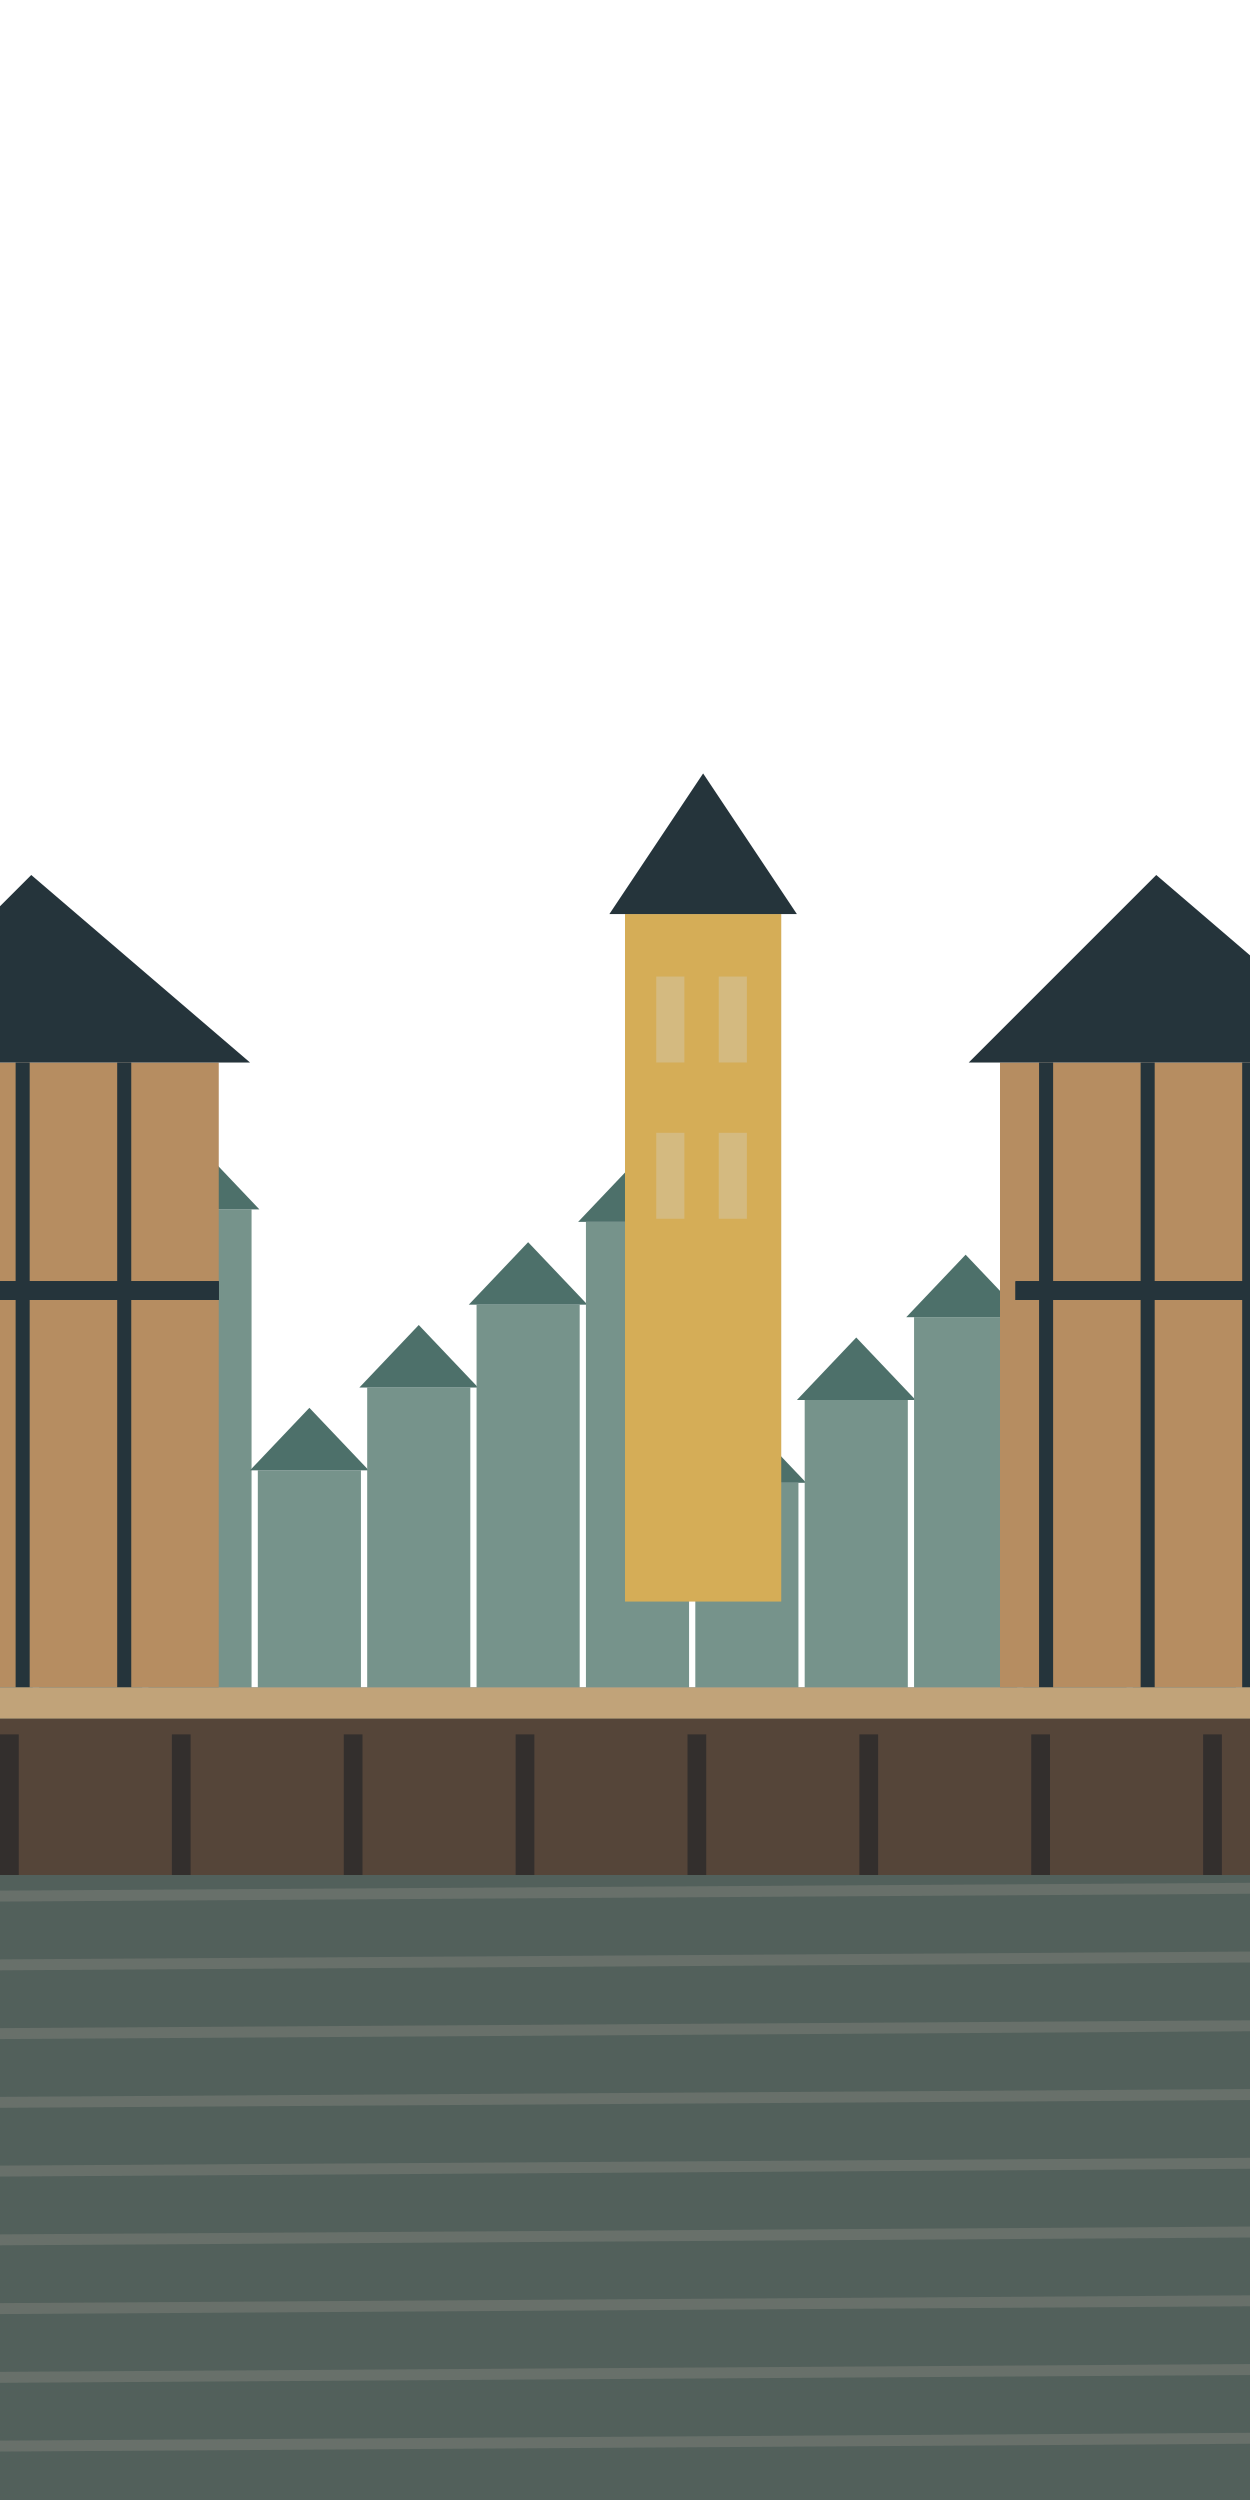
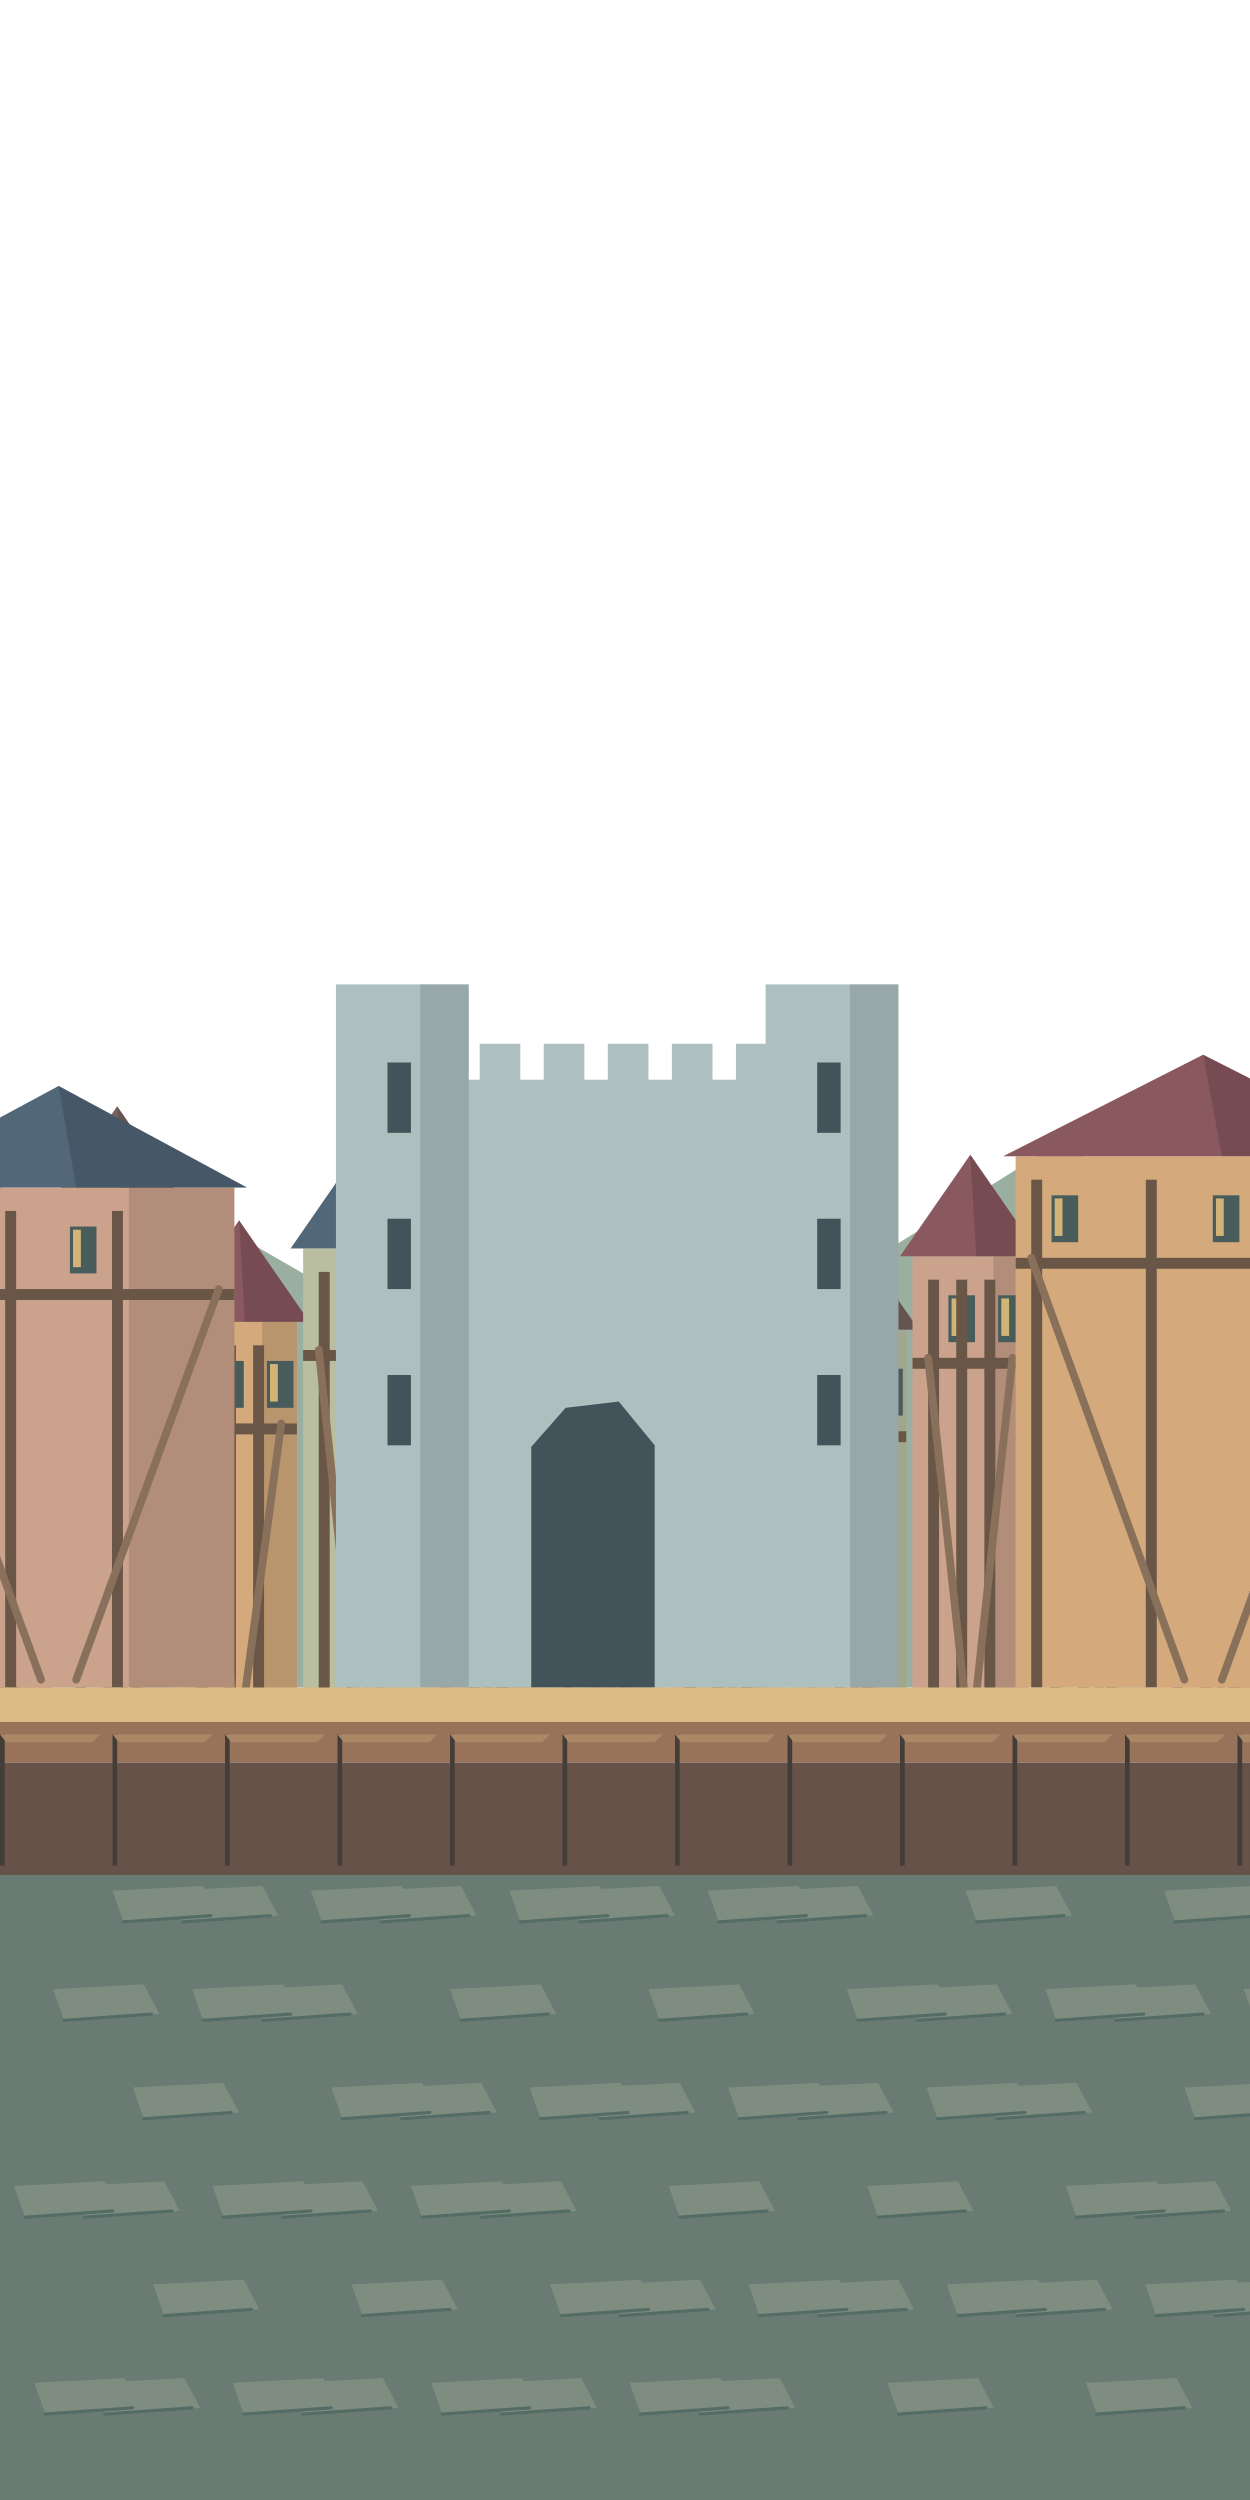
<svg xmlns="http://www.w3.org/2000/svg" width="800" height="1600" viewBox="0 0 800 1600">
-   <rect x="-45" y="880" width="66" height="200" fill="#76938b" />
-   <polygon points="-50,880 -12,840 26,880" fill="#4d706a" />
-   <rect x="25" y="827" width="66" height="253" fill="#76938b" />
-   <polygon points="20,827 58,787 96,827" fill="#4d706a" />
-   <rect x="95" y="774" width="66" height="306" fill="#76938b" />
-   <polygon points="90,774 128,734 166,774" fill="#4d706a" />
-   <rect x="165" y="941" width="66" height="139" fill="#76938b" />
-   <polygon points="160,941 198,901 236,941" fill="#4d706a" />
-   <rect x="235" y="888" width="66" height="192" fill="#76938b" />
-   <polygon points="230,888 268,848 306,888" fill="#4d706a" />
-   <rect x="305" y="835" width="66" height="245" fill="#76938b" />
-   <polygon points="300,835 338,795 376,835" fill="#4d706a" />
-   <rect x="375" y="782" width="66" height="298" fill="#76938b" />
-   <polygon points="370,782 408,742 446,782" fill="#4d706a" />
-   <rect x="445" y="949" width="66" height="131" fill="#76938b" />
-   <polygon points="440,949 478,909 516,949" fill="#4d706a" />
-   <rect x="515" y="896" width="66" height="184" fill="#76938b" />
-   <polygon points="510,896 548,856 586,896" fill="#4d706a" />
-   <rect x="585" y="843" width="66" height="237" fill="#76938b" />
-   <polygon points="580,843 618,803 656,843" fill="#4d706a" />
-   <rect x="655" y="790" width="66" height="290" fill="#76938b" />
-   <polygon points="650,790 688,750 726,790" fill="#4d706a" />
-   <rect x="725" y="957" width="66" height="123" fill="#76938b" />
-   <polygon points="720,957 758,917 796,957" fill="#4d706a" />
-   <rect x="795" y="904" width="66" height="176" fill="#76938b" />
-   <polygon points="790,904 828,864 866,904" fill="#4d706a" />
-   <rect x="400" y="585" width="100" height="440" fill="#d5ad57" />
-   <polygon points="390,585 450,495 510,585" fill="#25343b" />
-   <rect x="420" y="625" width="18" height="55" fill="#d4ba80" />
-   <rect x="460" y="625" width="18" height="55" fill="#d4ba80" />
-   <rect x="420" y="725" width="18" height="55" fill="#d4ba80" />
-   <rect x="460" y="725" width="18" height="55" fill="#d4ba80" />
-   <rect x="-80" y="680" width="220" height="400" fill="#b68d61" />
-   <polygon points="-100,680 20,560 160,680" fill="#25343b" />
-   <rect x="-55" y="680" width="9" height="400" fill="#25343b" />
-   <rect x="-70" y="820" width="210" height="12" fill="#25343b" />
-   <rect x="10" y="680" width="9" height="400" fill="#25343b" />
-   <rect x="-70" y="820" width="210" height="12" fill="#25343b" />
-   <rect x="75" y="680" width="9" height="400" fill="#25343b" />
-   <rect x="-70" y="820" width="210" height="12" fill="#25343b" />
-   <rect x="640" y="680" width="220" height="400" fill="#b68d61" />
-   <polygon points="620,680 740,560 880,680" fill="#25343b" />
-   <rect x="665" y="680" width="9" height="400" fill="#25343b" />
-   <rect x="650" y="820" width="210" height="12" fill="#25343b" />
-   <rect x="730" y="680" width="9" height="400" fill="#25343b" />
-   <rect x="650" y="820" width="210" height="12" fill="#25343b" />
-   <rect x="795" y="680" width="9" height="400" fill="#25343b" />
-   <rect x="650" y="820" width="210" height="12" fill="#25343b" />
-   <rect x="0" y="1080" width="800" height="520" fill="#52605b" />
-   <rect x="0" y="1080" width="800" height="20" fill="#c1a379" />
-   <rect x="0" y="1100" width="800" height="100" fill="#554539" />
-   <rect x="0" y="1110" width="12" height="90" fill="#332f2d" />
-   <rect x="110" y="1110" width="12" height="90" fill="#332f2d" />
-   <rect x="220" y="1110" width="12" height="90" fill="#332f2d" />
-   <rect x="330" y="1110" width="12" height="90" fill="#332f2d" />
-   <rect x="440" y="1110" width="12" height="90" fill="#332f2d" />
-   <rect x="550" y="1110" width="12" height="90" fill="#332f2d" />
-   <rect x="660" y="1110" width="12" height="90" fill="#332f2d" />
-   <rect x="770" y="1110" width="12" height="90" fill="#332f2d" />
-   <polygon points="0,1210 800,1205 800,1212 0,1217" fill="#68706a" />
-   <polygon points="0,1254 800,1249 800,1256 0,1261" fill="#68706a" />
-   <polygon points="0,1298 800,1293 800,1300 0,1305" fill="#68706a" />
-   <polygon points="0,1342 800,1337 800,1344 0,1349" fill="#68706a" />
-   <polygon points="0,1386 800,1381 800,1388 0,1393" fill="#68706a" />
-   <polygon points="0,1430 800,1425 800,1432 0,1437" fill="#68706a" />
-   <polygon points="0,1474 800,1469 800,1476 0,1481" fill="#68706a" />
-   <polygon points="0,1518 800,1513 800,1520 0,1525" fill="#68706a" />
-   <polygon points="0,1562 800,1557 800,1564 0,1569" fill="#68706a" />
+   <polygon points="0,870 90,755 220,830 370,700 520,830 680,730 800,820 800,1080 0,1080" fill="#9bafa0" />
+   <rect x="-40" y="820" width="74" height="270" fill="#cba28b" />
+   <polygon points="11.8,820 34,820 34,1090 11.8,1090" fill="#00000020" />
+   <polygon points="-48,820 -3,755 42,820" fill="#526778" />
+   <polygon points="-3,755 42,820 0.7,820" fill="#00000025" />
+   <rect x="-30" y="835" width="7" height="255" fill="#695647" />
+   <rect x="-17" y="845" width="17" height="30" fill="#475c5b" />
+   <rect x="-15" y="847" width="5" height="24" fill="#d2b477" />
+   <rect x="-12" y="835" width="7" height="255" fill="#695647" />
+   <rect x="14.82" y="845" width="17" height="30" fill="#475c5b" />
+   <rect x="16.82" y="847" width="5" height="24" fill="#d2b477" />
+   <rect x="6" y="835" width="7" height="255" fill="#695647" />
+   <rect x="-40" y="885" width="74" height="7" fill="#695647" />
+   <path d="M-30 885L-6.7 1085M24 885L0.7 1085" fill="none" stroke="#89705b" stroke-width="5" stroke-linecap="round" stroke-linejoin="round" />
+   <rect x="38" y="773" width="74" height="317" fill="#b4c7ba" />
+   <polygon points="89.8,773 112,773 112,1090 89.8,1090" fill="#00000020" />
+   <polygon points="30,773 75,708 120,773" fill="#77625f" />
+   <polygon points="75,708 120,773 78.7,773" fill="#00000025" />
+   <rect x="48" y="788" width="7" height="302" fill="#695647" />
+   <rect x="61" y="798" width="17" height="30" fill="#475c5b" />
+   <rect x="63" y="800" width="5" height="24" fill="#d2b477" />
+   <rect x="66" y="788" width="7" height="302" fill="#695647" />
+   <rect x="92.82" y="798" width="17" height="30" fill="#475c5b" />
+   <rect x="94.82" y="800" width="5" height="24" fill="#d2b477" />
+   <rect x="84" y="788" width="7" height="302" fill="#695647" />
+   <rect x="38" y="838" width="74" height="7" fill="#695647" />
+   <path d="M48 838L71.3 1085M102 838L78.7 1085" fill="none" stroke="#89705b" stroke-width="5" stroke-linecap="round" stroke-linejoin="round" />
+   <rect x="116" y="846" width="74" height="244" fill="#d4aa7d" />
+   <polygon points="167.8,846 190,846 190,1090 167.8,1090" fill="#00000020" />
+   <polygon points="108,846 153,781 198,846" fill="#8a5960" />
+   <polygon points="153,781 198,846 156.7,846" fill="#00000025" />
+   <rect x="126" y="861" width="7" height="229" fill="#695647" />
+   <rect x="139" y="871" width="17" height="30" fill="#475c5b" />
+   <rect x="141" y="873" width="5" height="24" fill="#d2b477" />
+   <rect x="144" y="861" width="7" height="229" fill="#695647" />
+   <rect x="170.82" y="871" width="17" height="30" fill="#475c5b" />
+   <rect x="172.82" y="873" width="5" height="24" fill="#d2b477" />
+   <rect x="162" y="861" width="7" height="229" fill="#695647" />
+   <rect x="116" y="911" width="74" height="7" fill="#695647" />
+   <path d="M126 911L149.3 1085M180 911L156.7 1085" fill="none" stroke="#89705b" stroke-width="5" stroke-linecap="round" stroke-linejoin="round" />
+   <rect x="194" y="799" width="74" height="291" fill="#b9bea1" />
+   <polygon points="245.8,799 268,799 268,1090 245.8,1090" fill="#00000020" />
+   <polygon points="186,799 231,734 276,799" fill="#526778" />
+   <polygon points="231,734 276,799 234.7,799" fill="#00000025" />
+   <rect x="204" y="814" width="7" height="276" fill="#695647" />
+   <rect x="217" y="824" width="17" height="30" fill="#475c5b" />
+   <rect x="219" y="826" width="5" height="24" fill="#d2b477" />
+   <rect x="222" y="814" width="7" height="276" fill="#695647" />
+   <rect x="248.82" y="824" width="17" height="30" fill="#475c5b" />
+   <rect x="250.82" y="826" width="5" height="24" fill="#d2b477" />
+   <rect x="240" y="814" width="7" height="276" fill="#695647" />
+   <rect x="194" y="864" width="74" height="7" fill="#695647" />
+   <path d="M204 864L227.3 1085M258 864L234.7 1085" fill="none" stroke="#89705b" stroke-width="5" stroke-linecap="round" stroke-linejoin="round" />
+   <rect x="272" y="872" width="74" height="218" fill="#cba28b" />
+   <polygon points="323.8,872 346,872 346,1090 323.8,1090" fill="#00000020" />
+   <polygon points="264,872 309,807 354,872" fill="#77625f" />
+   <polygon points="309,807 354,872 312.7,872" fill="#00000025" />
+   <rect x="282" y="887" width="7" height="203" fill="#695647" />
+   <rect x="295" y="897" width="17" height="30" fill="#475c5b" />
+   <rect x="297" y="899" width="5" height="24" fill="#d2b477" />
+   <rect x="300" y="887" width="7" height="203" fill="#695647" />
+   <rect x="326.82" y="897" width="17" height="30" fill="#475c5b" />
+   <rect x="328.82" y="899" width="5" height="24" fill="#d2b477" />
+   <rect x="318" y="887" width="7" height="203" fill="#695647" />
+   <rect x="272" y="937" width="74" height="7" fill="#695647" />
+   <path d="M282 937L305.3 1085M336 937L312.7 1085" fill="none" stroke="#89705b" stroke-width="5" stroke-linecap="round" stroke-linejoin="round" />
+   <rect x="350" y="825" width="74" height="265" fill="#b4c7ba" />
+   <polygon points="401.8,825 424,825 424,1090 401.8,1090" fill="#00000020" />
+   <polygon points="342,825 387,760 432,825" fill="#8a5960" />
+   <polygon points="387,760 432,825 390.7,825" fill="#00000025" />
+   <rect x="360" y="840" width="7" height="250" fill="#695647" />
+   <rect x="373" y="850" width="17" height="30" fill="#475c5b" />
+   <rect x="375" y="852" width="5" height="24" fill="#d2b477" />
+   <rect x="378" y="840" width="7" height="250" fill="#695647" />
+   <rect x="404.82" y="850" width="17" height="30" fill="#475c5b" />
+   <rect x="406.82" y="852" width="5" height="24" fill="#d2b477" />
+   <rect x="396" y="840" width="7" height="250" fill="#695647" />
+   <rect x="350" y="890" width="74" height="7" fill="#695647" />
+   <path d="M360 890L383.3 1085M414 890L390.7 1085" fill="none" stroke="#89705b" stroke-width="5" stroke-linecap="round" stroke-linejoin="round" />
+   <rect x="428" y="778" width="74" height="312" fill="#d4aa7d" />
+   <polygon points="479.8,778 502,778 502,1090 479.8,1090" fill="#00000020" />
+   <polygon points="420,778 465,713 510,778" fill="#526778" />
+   <polygon points="465,713 510,778 468.7,778" fill="#00000025" />
+   <rect x="438" y="793" width="7" height="297" fill="#695647" />
+   <rect x="451" y="803" width="17" height="30" fill="#475c5b" />
+   <rect x="453" y="805" width="5" height="24" fill="#d2b477" />
+   <rect x="456" y="793" width="7" height="297" fill="#695647" />
+   <rect x="482.82" y="803" width="17" height="30" fill="#475c5b" />
+   <rect x="484.82" y="805" width="5" height="24" fill="#d2b477" />
+   <rect x="474" y="793" width="7" height="297" fill="#695647" />
+   <rect x="428" y="843" width="74" height="7" fill="#695647" />
+   <path d="M438 843L461.3 1085M492 843L468.7 1085" fill="none" stroke="#89705b" stroke-width="5" stroke-linecap="round" stroke-linejoin="round" />
+   <rect x="506" y="851" width="74" height="239" fill="#b9bea1" />
+   <polygon points="557.8,851 580,851 580,1090 557.8,1090" fill="#00000020" />
+   <polygon points="498,851 543,786 588,851" fill="#77625f" />
+   <polygon points="543,786 588,851 546.7,851" fill="#00000025" />
+   <rect x="516" y="866" width="7" height="224" fill="#695647" />
+   <rect x="529" y="876" width="17" height="30" fill="#475c5b" />
+   <rect x="531" y="878" width="5" height="24" fill="#d2b477" />
+   <rect x="534" y="866" width="7" height="224" fill="#695647" />
+   <rect x="560.82" y="876" width="17" height="30" fill="#475c5b" />
+   <rect x="562.82" y="878" width="5" height="24" fill="#d2b477" />
+   <rect x="552" y="866" width="7" height="224" fill="#695647" />
+   <rect x="506" y="916" width="74" height="7" fill="#695647" />
+   <path d="M516 916L539.3 1085M570 916L546.7 1085" fill="none" stroke="#89705b" stroke-width="5" stroke-linecap="round" stroke-linejoin="round" />
+   <rect x="584" y="804" width="74" height="286" fill="#cba28b" />
+   <polygon points="635.8,804 658,804 658,1090 635.8,1090" fill="#00000020" />
+   <polygon points="576,804 621,739 666,804" fill="#8a5960" />
+   <polygon points="621,739 666,804 624.7,804" fill="#00000025" />
+   <rect x="594" y="819" width="7" height="271" fill="#695647" />
+   <rect x="607" y="829" width="17" height="30" fill="#475c5b" />
+   <rect x="609" y="831" width="5" height="24" fill="#d2b477" />
+   <rect x="612" y="819" width="7" height="271" fill="#695647" />
+   <rect x="638.82" y="829" width="17" height="30" fill="#475c5b" />
+   <rect x="640.82" y="831" width="5" height="24" fill="#d2b477" />
+   <rect x="630" y="819" width="7" height="271" fill="#695647" />
+   <rect x="584" y="869" width="74" height="7" fill="#695647" />
+   <path d="M594 869L617.3 1085M648 869L624.7 1085" fill="none" stroke="#89705b" stroke-width="5" stroke-linecap="round" stroke-linejoin="round" />
+   <rect x="662" y="877" width="74" height="213" fill="#b4c7ba" />
+   <polygon points="713.8,877 736,877 736,1090 713.8,1090" fill="#00000020" />
+   <polygon points="654,877 699,812 744,877" fill="#526778" />
+   <polygon points="699,812 744,877 702.7,877" fill="#00000025" />
+   <rect x="672" y="892" width="7" height="198" fill="#695647" />
+   <rect x="685" y="902" width="17" height="30" fill="#475c5b" />
+   <rect x="687" y="904" width="5" height="24" fill="#d2b477" />
+   <rect x="690" y="892" width="7" height="198" fill="#695647" />
+   <rect x="716.82" y="902" width="17" height="30" fill="#475c5b" />
+   <rect x="718.82" y="904" width="5" height="24" fill="#d2b477" />
+   <rect x="708" y="892" width="7" height="198" fill="#695647" />
+   <rect x="662" y="942" width="74" height="7" fill="#695647" />
+   <path d="M672 942L695.3 1085M726 942L702.7 1085" fill="none" stroke="#89705b" stroke-width="5" stroke-linecap="round" stroke-linejoin="round" />
+   <rect x="740" y="830" width="74" height="260" fill="#d4aa7d" />
+   <polygon points="791.8,830 814,830 814,1090 791.8,1090" fill="#00000020" />
+   <polygon points="732,830 777,765 822,830" fill="#77625f" />
+   <polygon points="777,765 822,830 780.7,830" fill="#00000025" />
+   <rect x="750" y="845" width="7" height="245" fill="#695647" />
+   <rect x="763" y="855" width="17" height="30" fill="#475c5b" />
+   <rect x="765" y="857" width="5" height="24" fill="#d2b477" />
+   <rect x="768" y="845" width="7" height="245" fill="#695647" />
+   <rect x="794.82" y="855" width="17" height="30" fill="#475c5b" />
+   <rect x="796.82" y="857" width="5" height="24" fill="#d2b477" />
+   <rect x="786" y="845" width="7" height="245" fill="#695647" />
+   <rect x="740" y="895" width="74" height="7" fill="#695647" />
+   <path d="M750 895L773.3 1085M804 895L780.7 1085" fill="none" stroke="#89705b" stroke-width="5" stroke-linecap="round" stroke-linejoin="round" />
+   <rect x="818" y="783" width="74" height="307" fill="#b9bea1" />
+   <polygon points="869.8,783 892,783 892,1090 869.8,1090" fill="#00000020" />
+   <polygon points="810,783 855,718 900,783" fill="#8a5960" />
+   <polygon points="855,718 900,783 858.7,783" fill="#00000025" />
+   <rect x="828" y="798" width="7" height="292" fill="#695647" />
+   <rect x="841" y="808" width="17" height="30" fill="#475c5b" />
+   <rect x="843" y="810" width="5" height="24" fill="#d2b477" />
+   <rect x="846" y="798" width="7" height="292" fill="#695647" />
+   <rect x="872.82" y="808" width="17" height="30" fill="#475c5b" />
+   <rect x="874.82" y="810" width="5" height="24" fill="#d2b477" />
+   <rect x="864" y="798" width="7" height="292" fill="#695647" />
+   <rect x="818" y="848" width="74" height="7" fill="#695647" />
+   <path d="M828 848L851.3 1085M882 848L858.7 1085" fill="none" stroke="#89705b" stroke-width="5" stroke-linecap="round" stroke-linejoin="round" />
+   <rect x="225" y="720" width="310" height="360" fill="#aebfc0" />
+   <rect x="220" y="691" width="320" height="36" fill="#aebfc0" />
+   <rect x="225" y="668" width="26" height="37" fill="#aebfc0" />
+   <rect x="266" y="668" width="26" height="37" fill="#aebfc0" />
+   <rect x="307" y="668" width="26" height="37" fill="#aebfc0" />
+   <rect x="348" y="668" width="26" height="37" fill="#aebfc0" />
+   <rect x="389" y="668" width="26" height="37" fill="#aebfc0" />
+   <rect x="430" y="668" width="26" height="37" fill="#aebfc0" />
+   <rect x="471" y="668" width="26" height="37" fill="#aebfc0" />
+   <rect x="512" y="668" width="26" height="37" fill="#aebfc0" />
+   <rect x="215" y="630" width="85" height="450" fill="#aebfc0" />
+   <polygon points="269,630 300,630 300,1080 269,1080" fill="#00000020" />
+   <rect x="248" y="680" width="15" height="45" fill="#42535a" />
+   <rect x="248" y="780" width="15" height="45" fill="#42535a" />
+   <rect x="248" y="880" width="15" height="45" fill="#42535a" />
+   <rect x="490" y="630" width="85" height="450" fill="#aebfc0" />
+   <polygon points="544,630 575,630 575,1080 544,1080" fill="#00000020" />
+   <rect x="523" y="680" width="15" height="45" fill="#42535a" />
+   <rect x="523" y="780" width="15" height="45" fill="#42535a" />
+   <rect x="523" y="880" width="15" height="45" fill="#42535a" />
+   <polygon points="340,1080 340,926 362,901 396,897 419,925 419,1080" fill="#42535a" />
+   <rect x="-75" y="760" width="225" height="320" fill="#cba28b" />
+   <polygon points="82.5,760 150,760 150,1080 82.5,1080" fill="#00000020" />
+   <polygon points="-83,760 37.5,695 158,760" fill="#526778" />
+   <polygon points="37.5,695 158,760 48.75,760" fill="#00000025" />
+   <rect x="-65" y="775" width="7" height="305" fill="#695647" />
+   <rect x="-52" y="785" width="17" height="30" fill="#475c5b" />
+   <rect x="-50" y="787" width="5" height="24" fill="#d2b477" />
+   <rect x="3.333" y="775" width="7" height="305" fill="#695647" />
+   <rect x="44.75" y="785" width="17" height="30" fill="#475c5b" />
+   <rect x="46.75" y="787" width="5" height="24" fill="#d2b477" />
+   <rect x="71.667" y="775" width="7" height="305" fill="#695647" />
+   <rect x="-75" y="825" width="225" height="7" fill="#695647" />
+   <path d="M-65 825L26.25 1075M140 825L48.75 1075" fill="none" stroke="#89705b" stroke-width="5" stroke-linecap="round" stroke-linejoin="round" />
+   <rect x="650" y="740" width="240" height="340" fill="#d4aa7d" />
+   <polygon points="818,740 890,740 890,1080 818,1080" fill="#00000020" />
+   <polygon points="642,740 770,675 898,740" fill="#8a5960" />
+   <polygon points="770,675 898,740 782,740" fill="#00000025" />
+   <rect x="660" y="755" width="7" height="325" fill="#695647" />
+   <rect x="673" y="765" width="17" height="30" fill="#475c5b" />
+   <rect x="675" y="767" width="5" height="24" fill="#d2b477" />
+   <rect x="733.333" y="755" width="7" height="325" fill="#695647" />
+   <rect x="776.2" y="765" width="17" height="30" fill="#475c5b" />
+   <rect x="778.2" y="767" width="5" height="24" fill="#d2b477" />
+   <rect x="806.667" y="755" width="7" height="325" fill="#695647" />
+   <rect x="650" y="805" width="240" height="7" fill="#695647" />
+   <path d="M660 805L758 1075M880 805L782 1075" fill="none" stroke="#89705b" stroke-width="5" stroke-linecap="round" stroke-linejoin="round" />
+   <rect x="0" y="1080" width="800" height="22" fill="#ddbb85" />
+   <rect x="0" y="1102" width="800" height="26" fill="#98735a" />
+   <rect x="0" y="1128" width="800" height="72" fill="#665248" />
+   <rect x="0" y="1110" width="3" height="84" fill="#423d39" />
+   <polygon points="0,1110 64,1110 59,1115 4,1115" fill="#aa8865" />
+   <rect x="72" y="1110" width="3" height="84" fill="#423d39" />
+   <polygon points="72,1110 136,1110 131,1115 76,1115" fill="#aa8865" />
+   <rect x="144" y="1110" width="3" height="84" fill="#423d39" />
+   <polygon points="144,1110 208,1110 203,1115 148,1115" fill="#aa8865" />
+   <rect x="216" y="1110" width="3" height="84" fill="#423d39" />
+   <polygon points="216,1110 280,1110 275,1115 220,1115" fill="#aa8865" />
+   <rect x="288" y="1110" width="3" height="84" fill="#423d39" />
+   <polygon points="288,1110 352,1110 347,1115 292,1115" fill="#aa8865" />
+   <rect x="360" y="1110" width="3" height="84" fill="#423d39" />
+   <polygon points="360,1110 424,1110 419,1115 364,1115" fill="#aa8865" />
+   <rect x="432" y="1110" width="3" height="84" fill="#423d39" />
+   <polygon points="432,1110 496,1110 491,1115 436,1115" fill="#aa8865" />
+   <rect x="504" y="1110" width="3" height="84" fill="#423d39" />
+   <polygon points="504,1110 568,1110 563,1115 508,1115" fill="#aa8865" />
+   <rect x="576" y="1110" width="3" height="84" fill="#423d39" />
+   <polygon points="576,1110 640,1110 635,1115 580,1115" fill="#aa8865" />
+   <rect x="648" y="1110" width="3" height="84" fill="#423d39" />
+   <polygon points="648,1110 712,1110 707,1115 652,1115" fill="#aa8865" />
+   <rect x="720" y="1110" width="3" height="84" fill="#423d39" />
+   <polygon points="720,1110 784,1110 779,1115 724,1115" fill="#aa8865" />
+   <rect x="792" y="1110" width="3" height="84" fill="#423d39" />
+   <polygon points="792,1110 856,1110 851,1115 796,1115" fill="#aa8865" />
+   <rect x="0" y="1200" width="800" height="400" fill="#697b72" />
+   <polygon points="110,1210 168,1207 178,1226 117,1230" fill="#7e8d80" />
+   <path d="M117 1230L173 1226" fill="none" stroke="#536c65" stroke-width="2" stroke-linecap="round" stroke-linejoin="round" />
+   <polygon points="237,1210 295,1207 305,1226 244,1230" fill="#7e8d80" />
+   <path d="M244 1230L300 1226" fill="none" stroke="#536c65" stroke-width="2" stroke-linecap="round" stroke-linejoin="round" />
+   <polygon points="364,1210 422,1207 432,1226 371,1230" fill="#7e8d80" />
+   <path d="M371 1230L427 1226" fill="none" stroke="#536c65" stroke-width="2" stroke-linecap="round" stroke-linejoin="round" />
+   <polygon points="491,1210 549,1207 559,1226 498,1230" fill="#7e8d80" />
+   <path d="M498 1230L554 1226" fill="none" stroke="#536c65" stroke-width="2" stroke-linecap="round" stroke-linejoin="round" />
+   <polygon points="618,1210 676,1207 686,1226 625,1230" fill="#7e8d80" />
+   <path d="M625 1230L681 1226" fill="none" stroke="#536c65" stroke-width="2" stroke-linecap="round" stroke-linejoin="round" />
+   <polygon points="745,1210 803,1207 813,1226 752,1230" fill="#7e8d80" />
+   <path d="M752 1230L808 1226" fill="none" stroke="#536c65" stroke-width="2" stroke-linecap="round" stroke-linejoin="round" />
+   <polygon points="72,1210 130,1207 140,1226 79,1230" fill="#7e8d80" />
+   <path d="M79 1230L135 1226" fill="none" stroke="#536c65" stroke-width="2" stroke-linecap="round" stroke-linejoin="round" />
+   <polygon points="199,1210 257,1207 267,1226 206,1230" fill="#7e8d80" />
+   <path d="M206 1230L262 1226" fill="none" stroke="#536c65" stroke-width="2" stroke-linecap="round" stroke-linejoin="round" />
+   <polygon points="326,1210 384,1207 394,1226 333,1230" fill="#7e8d80" />
+   <path d="M333 1230L389 1226" fill="none" stroke="#536c65" stroke-width="2" stroke-linecap="round" stroke-linejoin="round" />
+   <polygon points="453,1210 511,1207 521,1226 460,1230" fill="#7e8d80" />
+   <path d="M460 1230L516 1226" fill="none" stroke="#536c65" stroke-width="2" stroke-linecap="round" stroke-linejoin="round" />
+   <polygon points="580,1273 638,1270 648,1289 587,1293" fill="#7e8d80" />
+   <path d="M587 1293L643 1289" fill="none" stroke="#536c65" stroke-width="2" stroke-linecap="round" stroke-linejoin="round" />
+   <polygon points="707,1273 765,1270 775,1289 714,1293" fill="#7e8d80" />
+   <path d="M714 1293L770 1289" fill="none" stroke="#536c65" stroke-width="2" stroke-linecap="round" stroke-linejoin="round" />
+   <polygon points="34,1273 92,1270 102,1289 41,1293" fill="#7e8d80" />
+   <path d="M41 1293L97 1289" fill="none" stroke="#536c65" stroke-width="2" stroke-linecap="round" stroke-linejoin="round" />
+   <polygon points="161,1273 219,1270 229,1289 168,1293" fill="#7e8d80" />
+   <path d="M168 1293L224 1289" fill="none" stroke="#536c65" stroke-width="2" stroke-linecap="round" stroke-linejoin="round" />
+   <polygon points="288,1273 346,1270 356,1289 295,1293" fill="#7e8d80" />
+   <path d="M295 1293L351 1289" fill="none" stroke="#536c65" stroke-width="2" stroke-linecap="round" stroke-linejoin="round" />
+   <polygon points="415,1273 473,1270 483,1289 422,1293" fill="#7e8d80" />
+   <path d="M422 1293L478 1289" fill="none" stroke="#536c65" stroke-width="2" stroke-linecap="round" stroke-linejoin="round" />
+   <polygon points="542,1273 600,1270 610,1289 549,1293" fill="#7e8d80" />
+   <path d="M549 1293L605 1289" fill="none" stroke="#536c65" stroke-width="2" stroke-linecap="round" stroke-linejoin="round" />
+   <polygon points="669,1273 727,1270 737,1289 676,1293" fill="#7e8d80" />
+   <path d="M676 1293L732 1289" fill="none" stroke="#536c65" stroke-width="2" stroke-linecap="round" stroke-linejoin="round" />
+   <polygon points="796,1273 854,1270 864,1289 803,1293" fill="#7e8d80" />
+   <path d="M803 1293L859 1289" fill="none" stroke="#536c65" stroke-width="2" stroke-linecap="round" stroke-linejoin="round" />
+   <polygon points="123,1273 181,1270 191,1289 130,1293" fill="#7e8d80" />
+   <path d="M130 1293L186 1289" fill="none" stroke="#536c65" stroke-width="2" stroke-linecap="round" stroke-linejoin="round" />
+   <polygon points="250,1336 308,1333 318,1352 257,1356" fill="#7e8d80" />
+   <path d="M257 1356L313 1352" fill="none" stroke="#536c65" stroke-width="2" stroke-linecap="round" stroke-linejoin="round" />
+   <polygon points="377,1336 435,1333 445,1352 384,1356" fill="#7e8d80" />
+   <path d="M384 1356L440 1352" fill="none" stroke="#536c65" stroke-width="2" stroke-linecap="round" stroke-linejoin="round" />
+   <polygon points="504,1336 562,1333 572,1352 511,1356" fill="#7e8d80" />
+   <path d="M511 1356L567 1352" fill="none" stroke="#536c65" stroke-width="2" stroke-linecap="round" stroke-linejoin="round" />
+   <polygon points="631,1336 689,1333 699,1352 638,1356" fill="#7e8d80" />
+   <path d="M638 1356L694 1352" fill="none" stroke="#536c65" stroke-width="2" stroke-linecap="round" stroke-linejoin="round" />
+   <polygon points="758,1336 816,1333 826,1352 765,1356" fill="#7e8d80" />
+   <path d="M765 1356L821 1352" fill="none" stroke="#536c65" stroke-width="2" stroke-linecap="round" stroke-linejoin="round" />
+   <polygon points="85,1336 143,1333 153,1352 92,1356" fill="#7e8d80" />
+   <path d="M92 1356L148 1352" fill="none" stroke="#536c65" stroke-width="2" stroke-linecap="round" stroke-linejoin="round" />
+   <polygon points="212,1336 270,1333 280,1352 219,1356" fill="#7e8d80" />
+   <path d="M219 1356L275 1352" fill="none" stroke="#536c65" stroke-width="2" stroke-linecap="round" stroke-linejoin="round" />
+   <polygon points="339,1336 397,1333 407,1352 346,1356" fill="#7e8d80" />
+   <path d="M346 1356L402 1352" fill="none" stroke="#536c65" stroke-width="2" stroke-linecap="round" stroke-linejoin="round" />
+   <polygon points="466,1336 524,1333 534,1352 473,1356" fill="#7e8d80" />
+   <path d="M473 1356L529 1352" fill="none" stroke="#536c65" stroke-width="2" stroke-linecap="round" stroke-linejoin="round" />
+   <polygon points="593,1336 651,1333 661,1352 600,1356" fill="#7e8d80" />
+   <path d="M600 1356L656 1352" fill="none" stroke="#536c65" stroke-width="2" stroke-linecap="round" stroke-linejoin="round" />
+   <polygon points="720,1399 778,1396 788,1415 727,1419" fill="#7e8d80" />
+   <path d="M727 1419L783 1415" fill="none" stroke="#536c65" stroke-width="2" stroke-linecap="round" stroke-linejoin="round" />
+   <polygon points="47,1399 105,1396 115,1415 54,1419" fill="#7e8d80" />
+   <path d="M54 1419L110 1415" fill="none" stroke="#536c65" stroke-width="2" stroke-linecap="round" stroke-linejoin="round" />
+   <polygon points="174,1399 232,1396 242,1415 181,1419" fill="#7e8d80" />
+   <path d="M181 1419L237 1415" fill="none" stroke="#536c65" stroke-width="2" stroke-linecap="round" stroke-linejoin="round" />
+   <polygon points="301,1399 359,1396 369,1415 308,1419" fill="#7e8d80" />
+   <path d="M308 1419L364 1415" fill="none" stroke="#536c65" stroke-width="2" stroke-linecap="round" stroke-linejoin="round" />
+   <polygon points="428,1399 486,1396 496,1415 435,1419" fill="#7e8d80" />
+   <path d="M435 1419L491 1415" fill="none" stroke="#536c65" stroke-width="2" stroke-linecap="round" stroke-linejoin="round" />
+   <polygon points="555,1399 613,1396 623,1415 562,1419" fill="#7e8d80" />
+   <path d="M562 1419L618 1415" fill="none" stroke="#536c65" stroke-width="2" stroke-linecap="round" stroke-linejoin="round" />
+   <polygon points="682,1399 740,1396 750,1415 689,1419" fill="#7e8d80" />
+   <path d="M689 1419L745 1415" fill="none" stroke="#536c65" stroke-width="2" stroke-linecap="round" stroke-linejoin="round" />
+   <polygon points="9,1399 67,1396 77,1415 16,1419" fill="#7e8d80" />
+   <path d="M16 1419L72 1415" fill="none" stroke="#536c65" stroke-width="2" stroke-linecap="round" stroke-linejoin="round" />
+   <polygon points="136,1399 194,1396 204,1415 143,1419" fill="#7e8d80" />
+   <path d="M143 1419L199 1415" fill="none" stroke="#536c65" stroke-width="2" stroke-linecap="round" stroke-linejoin="round" />
+   <polygon points="263,1399 321,1396 331,1415 270,1419" fill="#7e8d80" />
+   <path d="M270 1419L326 1415" fill="none" stroke="#536c65" stroke-width="2" stroke-linecap="round" stroke-linejoin="round" />
+   <polygon points="390,1462 448,1459 458,1478 397,1482" fill="#7e8d80" />
+   <path d="M397 1482L453 1478" fill="none" stroke="#536c65" stroke-width="2" stroke-linecap="round" stroke-linejoin="round" />
+   <polygon points="517,1462 575,1459 585,1478 524,1482" fill="#7e8d80" />
+   <path d="M524 1482L580 1478" fill="none" stroke="#536c65" stroke-width="2" stroke-linecap="round" stroke-linejoin="round" />
+   <polygon points="644,1462 702,1459 712,1478 651,1482" fill="#7e8d80" />
+   <path d="M651 1482L707 1478" fill="none" stroke="#536c65" stroke-width="2" stroke-linecap="round" stroke-linejoin="round" />
+   <polygon points="771,1462 829,1459 839,1478 778,1482" fill="#7e8d80" />
+   <path d="M778 1482L834 1478" fill="none" stroke="#536c65" stroke-width="2" stroke-linecap="round" stroke-linejoin="round" />
+   <polygon points="98,1462 156,1459 166,1478 105,1482" fill="#7e8d80" />
+   <path d="M105 1482L161 1478" fill="none" stroke="#536c65" stroke-width="2" stroke-linecap="round" stroke-linejoin="round" />
+   <polygon points="225,1462 283,1459 293,1478 232,1482" fill="#7e8d80" />
+   <path d="M232 1482L288 1478" fill="none" stroke="#536c65" stroke-width="2" stroke-linecap="round" stroke-linejoin="round" />
+   <polygon points="352,1462 410,1459 420,1478 359,1482" fill="#7e8d80" />
+   <path d="M359 1482L415 1478" fill="none" stroke="#536c65" stroke-width="2" stroke-linecap="round" stroke-linejoin="round" />
+   <polygon points="479,1462 537,1459 547,1478 486,1482" fill="#7e8d80" />
+   <path d="M486 1482L542 1478" fill="none" stroke="#536c65" stroke-width="2" stroke-linecap="round" stroke-linejoin="round" />
+   <polygon points="606,1462 664,1459 674,1478 613,1482" fill="#7e8d80" />
+   <path d="M613 1482L669 1478" fill="none" stroke="#536c65" stroke-width="2" stroke-linecap="round" stroke-linejoin="round" />
+   <polygon points="733,1462 791,1459 801,1478 740,1482" fill="#7e8d80" />
+   <path d="M740 1482L796 1478" fill="none" stroke="#536c65" stroke-width="2" stroke-linecap="round" stroke-linejoin="round" />
+   <polygon points="60,1525 118,1522 128,1541 67,1545" fill="#7e8d80" />
+   <path d="M67 1545L123 1541" fill="none" stroke="#536c65" stroke-width="2" stroke-linecap="round" stroke-linejoin="round" />
+   <polygon points="187,1525 245,1522 255,1541 194,1545" fill="#7e8d80" />
+   <path d="M194 1545L250 1541" fill="none" stroke="#536c65" stroke-width="2" stroke-linecap="round" stroke-linejoin="round" />
+   <polygon points="314,1525 372,1522 382,1541 321,1545" fill="#7e8d80" />
+   <path d="M321 1545L377 1541" fill="none" stroke="#536c65" stroke-width="2" stroke-linecap="round" stroke-linejoin="round" />
+   <polygon points="441,1525 499,1522 509,1541 448,1545" fill="#7e8d80" />
+   <path d="M448 1545L504 1541" fill="none" stroke="#536c65" stroke-width="2" stroke-linecap="round" stroke-linejoin="round" />
+   <polygon points="568,1525 626,1522 636,1541 575,1545" fill="#7e8d80" />
+   <path d="M575 1545L631 1541" fill="none" stroke="#536c65" stroke-width="2" stroke-linecap="round" stroke-linejoin="round" />
+   <polygon points="695,1525 753,1522 763,1541 702,1545" fill="#7e8d80" />
+   <path d="M702 1545L758 1541" fill="none" stroke="#536c65" stroke-width="2" stroke-linecap="round" stroke-linejoin="round" />
+   <polygon points="22,1525 80,1522 90,1541 29,1545" fill="#7e8d80" />
+   <path d="M29 1545L85 1541" fill="none" stroke="#536c65" stroke-width="2" stroke-linecap="round" stroke-linejoin="round" />
+   <polygon points="149,1525 207,1522 217,1541 156,1545" fill="#7e8d80" />
+   <path d="M156 1545L212 1541" fill="none" stroke="#536c65" stroke-width="2" stroke-linecap="round" stroke-linejoin="round" />
+   <polygon points="276,1525 334,1522 344,1541 283,1545" fill="#7e8d80" />
+   <path d="M283 1545L339 1541" fill="none" stroke="#536c65" stroke-width="2" stroke-linecap="round" stroke-linejoin="round" />
+   <polygon points="403,1525 461,1522 471,1541 410,1545" fill="#7e8d80" />
+   <path d="M410 1545L466 1541" fill="none" stroke="#536c65" stroke-width="2" stroke-linecap="round" stroke-linejoin="round" />
</svg>
